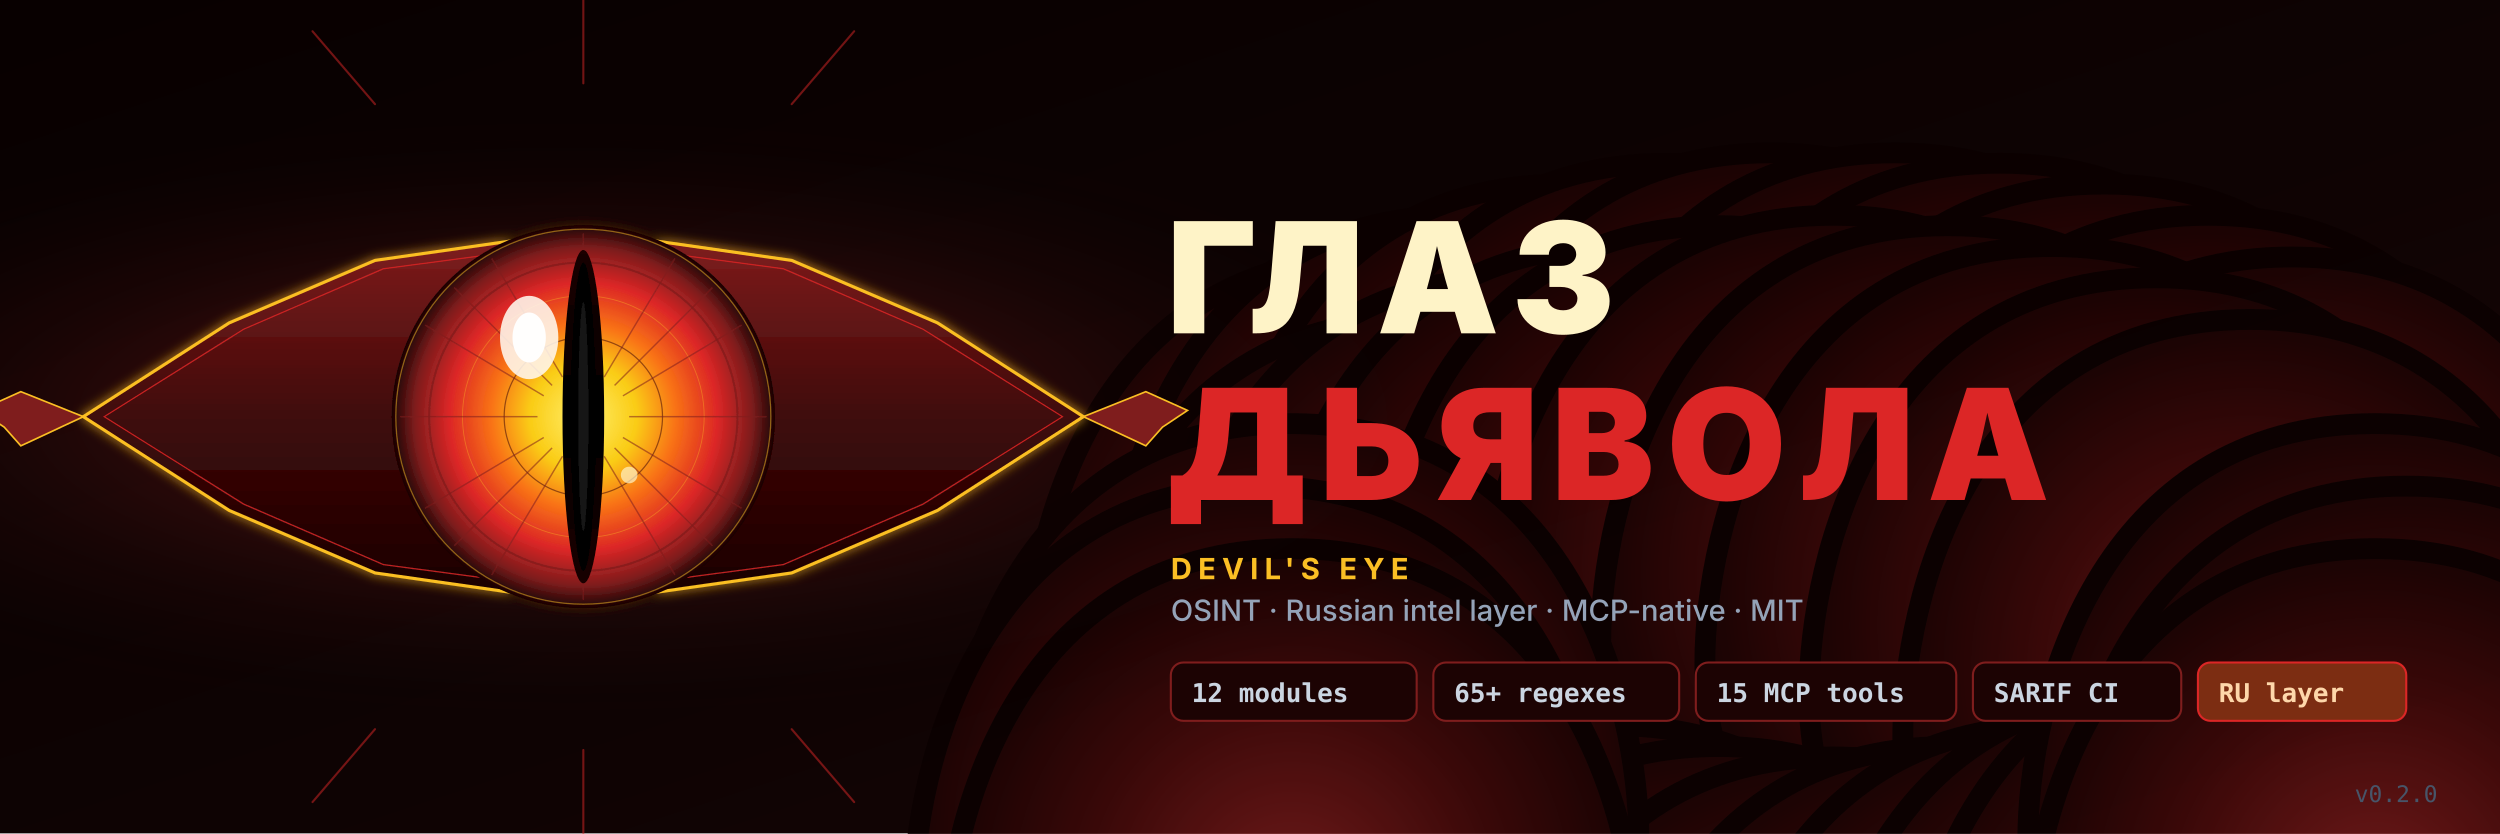
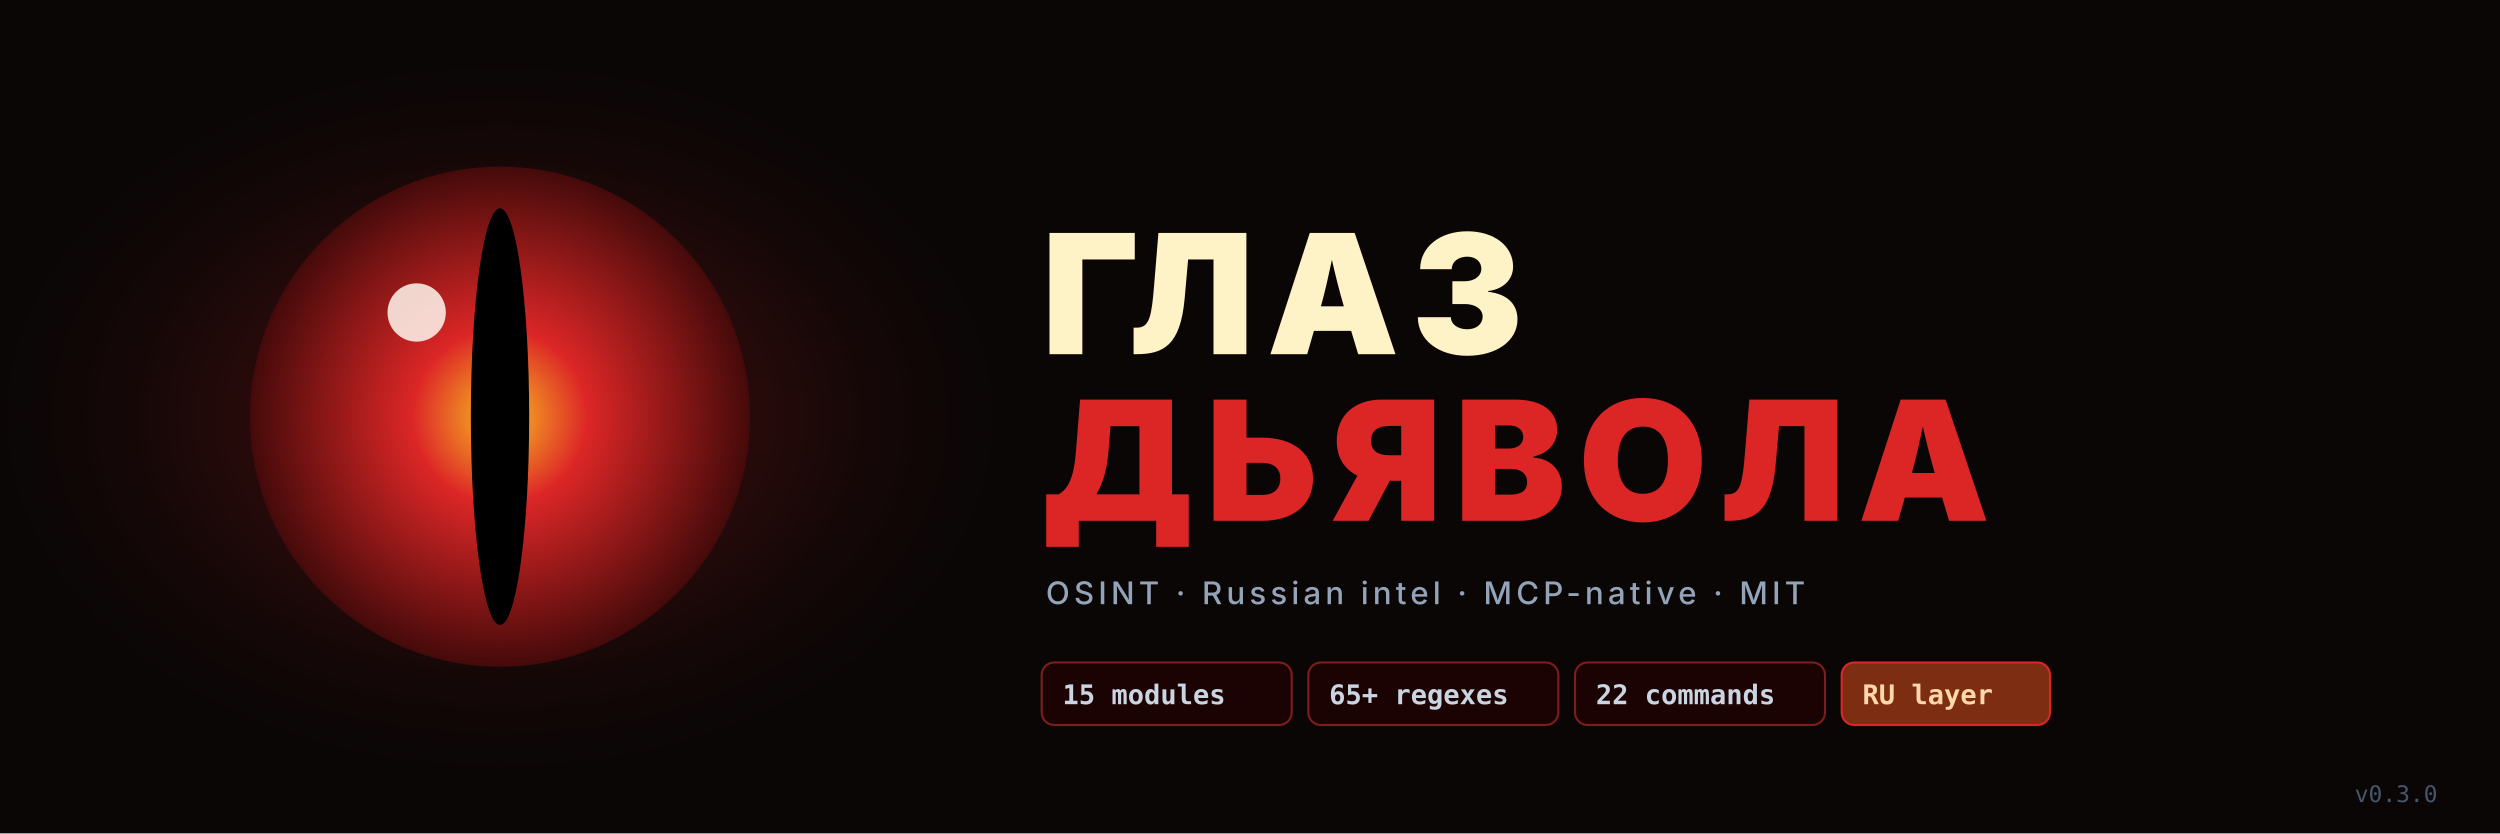
<svg xmlns="http://www.w3.org/2000/svg" viewBox="0 0 1200 400" font-family="-apple-system,BlinkMacSystemFont,Segoe UI,Inter,sans-serif">
  <defs>
-     <radialGradient id="dragon-iris" cx="50%" cy="50%" r="50%">
-       <stop offset="0%" stop-color="#fef9c3" />
-       <stop offset="12%" stop-color="#fde047" />
-       <stop offset="28%" stop-color="#facc15" />
-       <stop offset="48%" stop-color="#f97316" />
-       <stop offset="70%" stop-color="#dc2626" />
-       <stop offset="88%" stop-color="#7f1d1d" />
-       <stop offset="100%" stop-color="#1a0303" />
+     <radialGradient id="iris" cx="50%" cy="50%" r="50%">
+       <stop offset="0%" stop-color="#fbbf24" />
+       <stop offset="35%" stop-color="#dc2626" />
+       <stop offset="100%" stop-color="#450a0a" />
    </radialGradient>
-     <linearGradient id="lid" x1="0" y1="0" x2="0" y2="1">
-       <stop offset="0%" stop-color="#7f1d1d" />
-       <stop offset="50%" stop-color="#3f0808" />
-       <stop offset="100%" stop-color="#1a0303" />
-     </linearGradient>
-     <radialGradient id="scale" cx="50%" cy="50%" r="50%">
-       <stop offset="0%" stop-color="#7f1d1d" />
-       <stop offset="60%" stop-color="#3f0808" />
-       <stop offset="100%" stop-color="#1a0303" />
-     </radialGradient>
-     <radialGradient id="bg-glow" cx="23%" cy="50%" r="38%">
+     <radialGradient id="halo" cx="50%" cy="50%" r="50%">
      <stop offset="0%" stop-color="#dc2626" stop-opacity="0.45" />
-       <stop offset="50%" stop-color="#7f1d1d" stop-opacity="0.2" />
      <stop offset="100%" stop-color="#000000" stop-opacity="0" />
    </radialGradient>
-     <linearGradient id="bg" x1="0" y1="0" x2="1" y2="1">
-       <stop offset="0%" stop-color="#080000" />
-       <stop offset="55%" stop-color="#0e0303" />
-       <stop offset="100%" stop-color="#1a0606" />
-     </linearGradient>
-     <linearGradient id="pupil" x1="0" y1="0" x2="0" y2="1">
-       <stop offset="0%" stop-color="#1a0000" />
-       <stop offset="50%" stop-color="#000000" />
-       <stop offset="100%" stop-color="#1a0000" />
-     </linearGradient>
-     <clipPath id="iris-clip">
-       <circle cx="0" cy="0" r="92" />
-     </clipPath>
-     <clipPath id="eye-shape-clip">
-       <path d="M -240 0                L -170 -45 L -100 -75 L -30 -85                L 30 -85   L 100 -75 L 170 -45 L 240 0                L 170 45   L 100 75  L 30 85                L -30 85   L -100 75 L -170 45                Z" />
-     </clipPath>
-     <symbol id="scale-shape" viewBox="-12 -12 24 24" overflow="visible">
-       <path d="M 0 -10 C 8 -10, 10 -2, 10 2 C 10 8, 5 10, 0 10 C -5 10, -10 8, -10 2 C -10 -2, -8 -10, 0 -10 Z" fill="url(#scale)" stroke="#0a0000" stroke-width="0.6" />
-     </symbol>
-     <filter id="soft-glow" x="-50%" y="-50%" width="200%" height="200%">
-       <feGaussianBlur stdDeviation="2.5" result="b" />
-       <feMerge>
-         <feMergeNode in="b" />
-         <feMergeNode in="SourceGraphic" />
-       </feMerge>
-     </filter>
  </defs>
-   <rect width="1200" height="400" fill="url(#bg)" />
-   <rect width="1200" height="400" fill="url(#bg-glow)" />
-   <g transform="translate(280,200)" opacity="0.85">
-     <g transform="translate(-220,-110)">
-       <use href="#scale-shape" />
-     </g>
-     <g transform="translate(-180,-130)">
-       <use href="#scale-shape" />
-     </g>
-     <g transform="translate(-130,-145)">
-       <use href="#scale-shape" />
-     </g>
-     <g transform="translate(-80,-155)">
-       <use href="#scale-shape" />
-     </g>
-     <g transform="translate(-30,-160)">
-       <use href="#scale-shape" />
-     </g>
-     <g transform="translate(30,-160)">
-       <use href="#scale-shape" />
-     </g>
-     <g transform="translate(80,-155)">
-       <use href="#scale-shape" />
-     </g>
-     <g transform="translate(130,-145)">
-       <use href="#scale-shape" />
-     </g>
-     <g transform="translate(180,-130)">
-       <use href="#scale-shape" />
-     </g>
-     <g transform="translate(220,-110)">
-       <use href="#scale-shape" />
-     </g>
-     <g transform="translate(-200,-80)">
-       <use href="#scale-shape" />
-     </g>
-     <g transform="translate(-155,-100)">
-       <use href="#scale-shape" />
-     </g>
-     <g transform="translate(-105,-115)">
-       <use href="#scale-shape" />
-     </g>
-     <g transform="translate(-55,-125)">
-       <use href="#scale-shape" />
-     </g>
-     <g transform="translate(0,-130)">
-       <use href="#scale-shape" />
-     </g>
-     <g transform="translate(55,-125)">
-       <use href="#scale-shape" />
-     </g>
-     <g transform="translate(105,-115)">
-       <use href="#scale-shape" />
-     </g>
-     <g transform="translate(155,-100)">
-       <use href="#scale-shape" />
-     </g>
-     <g transform="translate(200,-80)">
-       <use href="#scale-shape" />
-     </g>
-     <g transform="translate(-220,110)">
-       <use href="#scale-shape" />
-     </g>
-     <g transform="translate(-180,130)">
-       <use href="#scale-shape" />
-     </g>
-     <g transform="translate(-130,145)">
-       <use href="#scale-shape" />
-     </g>
-     <g transform="translate(-80,155)">
-       <use href="#scale-shape" />
-     </g>
-     <g transform="translate(-30,160)">
-       <use href="#scale-shape" />
-     </g>
-     <g transform="translate(30,160)">
-       <use href="#scale-shape" />
-     </g>
-     <g transform="translate(80,155)">
-       <use href="#scale-shape" />
-     </g>
-     <g transform="translate(130,145)">
-       <use href="#scale-shape" />
-     </g>
-     <g transform="translate(180,130)">
-       <use href="#scale-shape" />
-     </g>
-     <g transform="translate(220,110)">
-       <use href="#scale-shape" />
-     </g>
-     <g transform="translate(-200,80)">
-       <use href="#scale-shape" />
-     </g>
-     <g transform="translate(-155,100)">
-       <use href="#scale-shape" />
-     </g>
-     <g transform="translate(-105,115)">
-       <use href="#scale-shape" />
-     </g>
-     <g transform="translate(-55,125)">
-       <use href="#scale-shape" />
-     </g>
-     <g transform="translate(0,130)">
-       <use href="#scale-shape" />
-     </g>
-     <g transform="translate(55,125)">
-       <use href="#scale-shape" />
-     </g>
-     <g transform="translate(105,115)">
-       <use href="#scale-shape" />
-     </g>
-     <g transform="translate(155,100)">
-       <use href="#scale-shape" />
-     </g>
-     <g transform="translate(200,80)">
-       <use href="#scale-shape" />
-     </g>
-     <g transform="translate(-260,-30)">
-       <use href="#scale-shape" />
-     </g>
-     <g transform="translate(-275,0)">
-       <use href="#scale-shape" />
-     </g>
-     <g transform="translate(-260,30)">
-       <use href="#scale-shape" />
-     </g>
-     <g transform="translate(260,-30)">
-       <use href="#scale-shape" />
-     </g>
-     <g transform="translate(275,0)">
-       <use href="#scale-shape" />
-     </g>
-     <g transform="translate(260,30)">
-       <use href="#scale-shape" />
-     </g>
+   <rect width="1200" height="400" fill="#0a0606" />
+   <ellipse cx="240" cy="200" rx="280" ry="200" fill="url(#halo)" />
+   <g transform="translate(240,200)">
+     <circle r="120" fill="url(#iris)" />
+     <ellipse rx="14" ry="100" fill="#000" />
+     <circle cx="-40" cy="-50" r="14" fill="#fff7ed" opacity="0.85" />
  </g>
-   <g transform="translate(280,200)" filter="url(#soft-glow)">
-     <path d="M -240 0              L -170 -45 L -100 -75 L -30 -85              L 30 -85   L 100 -75 L 170 -45 L 240 0              L 170 45   L 100 75  L 30 85              L -30 85   L -100 75 L -170 45              Z" fill="url(#lid)" stroke="#fbbf24" stroke-width="1.5" />
-     <path d="M -230 0              L -163 -42 L -96 -71 L -28 -80              L 28 -80   L 96 -71  L 163 -42 L 230 0              L 163 42   L 96 71   L 28 80              L -28 80   L -96 71  L -163 42              Z" fill="none" stroke="#dc2626" stroke-width="0.6" opacity="0.85" />
-     <circle r="92" fill="url(#dragon-iris)" />
-     <circle r="90" fill="none" stroke="#fbbf24" stroke-width="0.6" opacity="0.5" />
-     <circle r="74" fill="none" stroke="#7f1d1d" stroke-width="1" opacity="0.7" />
-     <circle r="58" fill="none" stroke="#fbbf24" stroke-width="0.4" opacity="0.4" />
-     <circle r="38" fill="none" stroke="#450a0a" stroke-width="0.6" opacity="0.55" />
-     <g stroke="#7f1d1d" stroke-width="0.7" opacity="0.55" clip-path="url(#iris-clip)">
-       <line x1="0" y1="-88" x2="0" y2="-22" />
-       <line x1="0" y1="88" x2="0" y2="22" />
-       <line x1="-88" y1="0" x2="-22" y2="0" />
-       <line x1="88" y1="0" x2="22" y2="0" />
-       <line x1="-62" y1="-62" x2="-15" y2="-15" />
-       <line x1="62" y1="-62" x2="15" y2="-15" />
-       <line x1="-62" y1="62" x2="-15" y2="15" />
-       <line x1="62" y1="62" x2="15" y2="15" />
-       <line x1="-44" y1="-76" x2="-10" y2="-19" />
-       <line x1="44" y1="-76" x2="10" y2="-19" />
-       <line x1="-44" y1="76" x2="-10" y2="19" />
-       <line x1="44" y1="76" x2="10" y2="19" />
-       <line x1="-76" y1="-44" x2="-19" y2="-10" />
-       <line x1="76" y1="-44" x2="19" y2="-10" />
-       <line x1="-76" y1="44" x2="-19" y2="10" />
-       <line x1="76" y1="44" x2="19" y2="10" />
-     </g>
-     <ellipse rx="10" ry="80" fill="url(#pupil)" />
-     <ellipse rx="6" ry="74" fill="#000" />
-     <ellipse rx="2.5" ry="55" fill="#1a1a1a" opacity="0.7" />
-     <g clip-path="url(#iris-clip)">
-       <ellipse cx="-26" cy="-38" rx="14" ry="20" fill="#fff7ed" opacity="0.88" />
-       <ellipse cx="-26" cy="-38" rx="8" ry="12" fill="#ffffff" opacity="0.95" />
-       <circle cx="22" cy="28" r="4" fill="#fef3c7" opacity="0.7" />
-     </g>
+   <text x="500" y="170" fill="#fef3c7" font-size="80" font-weight="900" letter-spacing="6">ГЛАЗ</text>
+   <text x="500" y="250" fill="#dc2626" font-size="80" font-weight="900" letter-spacing="6">ДЬЯВОЛА</text>
+   <text x="502" y="290" fill="#94a3b8" font-size="15" font-weight="500" letter-spacing="2">
+     OSINT · Russian intel · MCP-native · MIT
+   </text>
+   <g font-size="13" fill="#cbd5e1" font-family="ui-monospace,Menlo,Consolas,monospace" font-weight="600">
+     <rect x="500" y="318" width="120" height="30" rx="6" fill="#1c0303" stroke="#7f1d1d" />
+     <text x="510" y="338">15 modules</text>
+     <rect x="628" y="318" width="120" height="30" rx="6" fill="#1c0303" stroke="#7f1d1d" />
+     <text x="638" y="338">65+ regexes</text>
+     <rect x="756" y="318" width="120" height="30" rx="6" fill="#1c0303" stroke="#7f1d1d" />
+     <text x="766" y="338">22 commands</text>
+     <rect x="884" y="318" width="100" height="30" rx="6" fill="#7c2d12" stroke="#dc2626" />
+     <text x="894" y="338" fill="#fed7aa">RU layer</text>
  </g>
-   <g transform="translate(280,200)" fill="#7f1d1d" stroke="#fbbf24" stroke-width="0.8">
-     <polygon points="-240,0 -270,-12 -290,-3 -278,5 -270,14" />
-     <polygon points="240,0 270,-12 290,-3 278,5 270,14" />
-   </g>
-   <g transform="translate(280,200)" stroke="#dc2626" stroke-width="1" stroke-linecap="round" opacity="0.5">
-     <line x1="0" y1="-160" x2="0" y2="-200" />
-     <line x1="0" y1="160" x2="0" y2="200" />
-     <line x1="-100" y1="-150" x2="-130" y2="-185" />
-     <line x1="100" y1="-150" x2="130" y2="-185" />
-     <line x1="-100" y1="150" x2="-130" y2="185" />
-     <line x1="100" y1="150" x2="130" y2="185" />
-   </g>
-   <text x="560" y="160" fill="#fef3c7" font-size="74" font-weight="900" letter-spacing="6">ГЛАЗ</text>
-   <text x="560" y="240" fill="#dc2626" font-size="74" font-weight="900" letter-spacing="6">ДЬЯВОЛА</text>
-   <text x="562" y="278" fill="#fbbf24" font-size="14" font-weight="700" letter-spacing="3">DEVIL'S EYE</text>
-   <text x="562" y="298" fill="#94a3b8" font-size="14" font-weight="500">
-     OSINT · Russian intel layer · MCP-native · MIT
-   </text>
-   <g font-size="12.5" fill="#cbd5e1" font-family="ui-monospace,Menlo,Consolas,monospace" font-weight="600">
-     <rect x="562" y="318" width="118" height="28" rx="6" fill="#1c0303" stroke="#7f1d1d" />
-     <text x="572" y="337">12 modules</text>
-     <rect x="688" y="318" width="118" height="28" rx="6" fill="#1c0303" stroke="#7f1d1d" />
-     <text x="698" y="337">65+ regexes</text>
-     <rect x="814" y="318" width="125" height="28" rx="6" fill="#1c0303" stroke="#7f1d1d" />
-     <text x="824" y="337">15 MCP tools</text>
-     <rect x="947" y="318" width="100" height="28" rx="6" fill="#1c0303" stroke="#7f1d1d" />
-     <text x="957" y="337">SARIF CI</text>
-     <rect x="1055" y="318" width="100" height="28" rx="6" fill="#7c2d12" stroke="#dc2626" />
-     <text x="1065" y="337" fill="#fed7aa">RU layer</text>
-   </g>
-   <text x="1170" y="385" text-anchor="end" fill="#475569" font-size="11" font-family="ui-monospace,Menlo,Consolas,monospace">v0.2.0</text>
+   <text x="1170" y="385" text-anchor="end" fill="#475569" font-size="11" font-family="ui-monospace,Menlo,Consolas,monospace">v0.3.0</text>
</svg>
